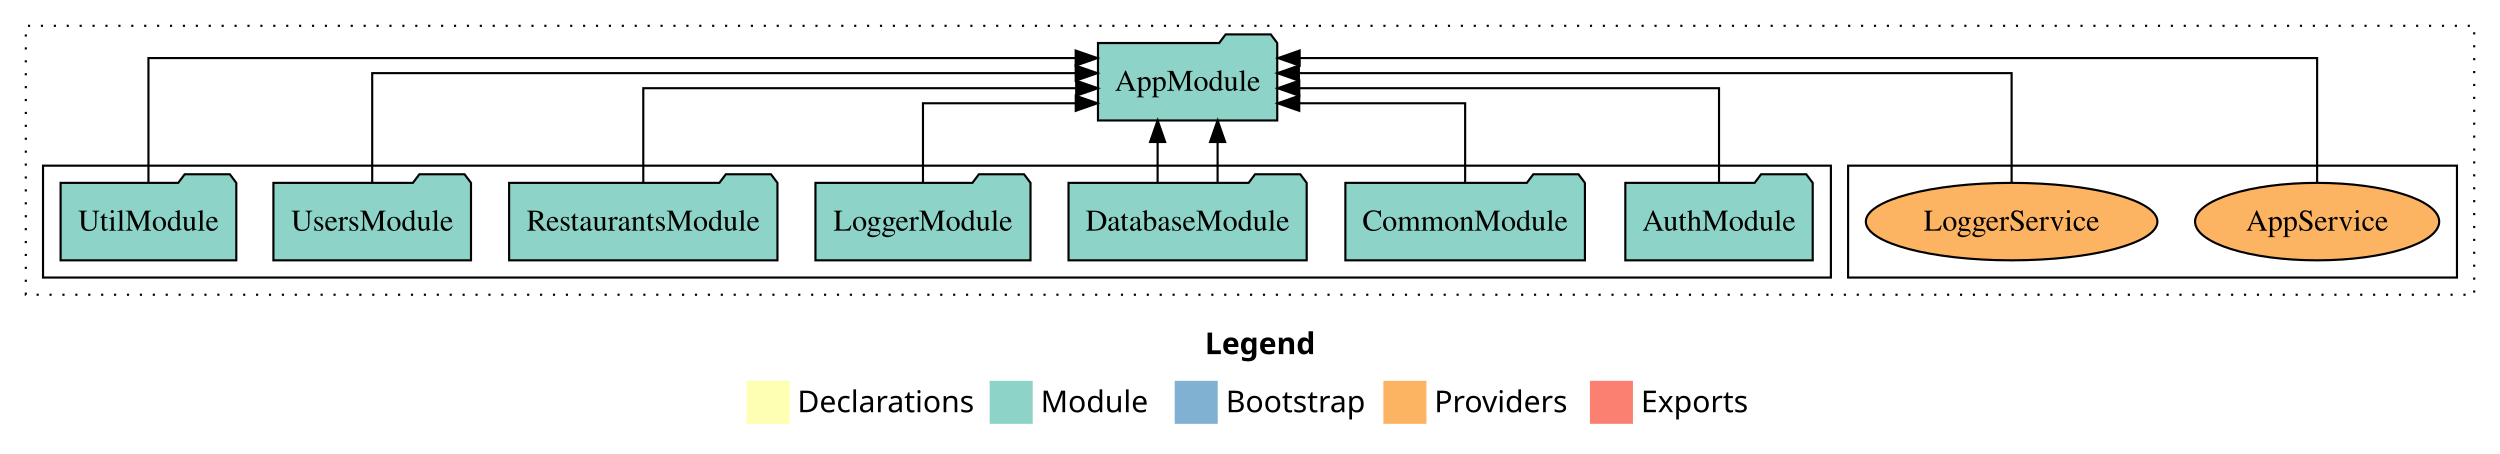
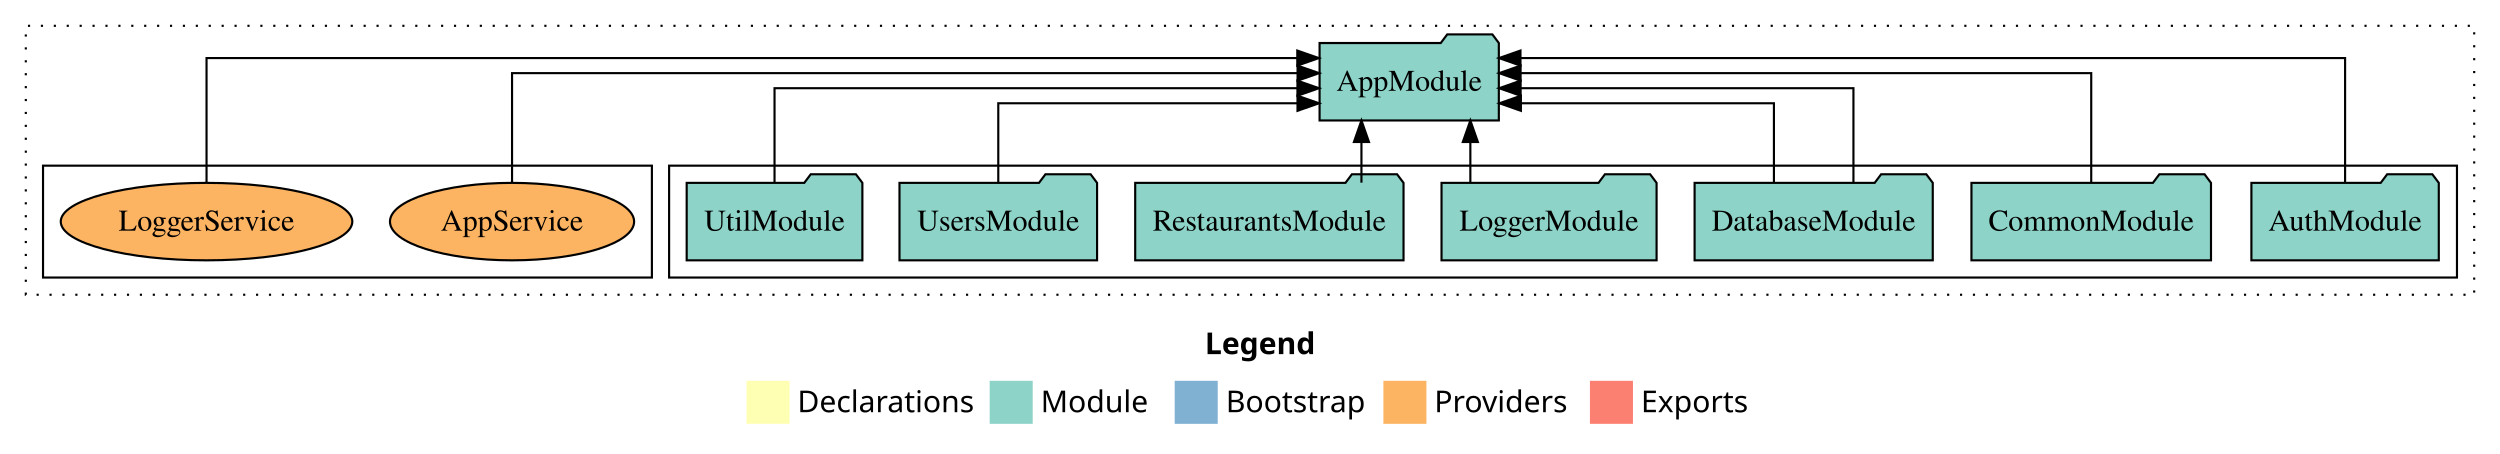
<svg xmlns="http://www.w3.org/2000/svg" width="1162pt" height="211pt" viewBox="0.00 0.00 1162.00 211.00">
  <g id="graph0" class="graph" transform="scale(1 1) rotate(0) translate(4 207)">
    <polygon fill="white" stroke="transparent" points="-4,4 -4,-207 1158,-207 1158,4 -4,4" />
    <text text-anchor="start" x="556.01" y="-42.4" font-family="Times-12" font-weight="bold" font-size="14.00">Legend</text>
    <polygon fill="#ffffb3" stroke="transparent" points="343,-10 343,-30 363,-30 363,-10 343,-10" />
    <text text-anchor="start" x="366.63" y="-15.4" font-family="Times-12" font-size="14.00">  Declarations</text>
    <polygon fill="#8dd3c7" stroke="transparent" points="456,-10 456,-30 476,-30 476,-10 456,-10" />
    <text text-anchor="start" x="479.73" y="-15.4" font-family="Times-12" font-size="14.00">  Module</text>
    <polygon fill="#80b1d3" stroke="transparent" points="542,-10 542,-30 562,-30 562,-10 542,-10" />
    <text text-anchor="start" x="565.78" y="-15.4" font-family="Times-12" font-size="14.00">  Bootstrap</text>
    <polygon fill="#fdb462" stroke="transparent" points="639,-10 639,-30 659,-30 659,-10 639,-10" />
    <text text-anchor="start" x="662.67" y="-15.4" font-family="Times-12" font-size="14.00">  Providers</text>
    <polygon fill="#fb8072" stroke="transparent" points="735,-10 735,-30 755,-30 755,-10 735,-10" />
    <text text-anchor="start" x="758.73" y="-15.4" font-family="Times-12" font-size="14.00">  Exports</text>
    <g id="clust1" class="cluster">
      <polygon fill="none" stroke="black" stroke-dasharray="1,5" points="8,-70 8,-195 1146,-195 1146,-70 8,-70" />
    </g>
+     <g id="clust3" class="cluster">
+       <polygon fill="none" stroke="black" points="307,-78 307,-130 1138,-130 1138,-78 307,-78" />
+     </g>
    <g id="clust6" class="cluster">
-       <polygon fill="none" stroke="black" points="855,-78 855,-130 1138,-130 1138,-78 855,-78" />
-     </g>
-     <g id="clust3" class="cluster">
-       <polygon fill="none" stroke="black" points="16,-78 16,-130 847,-130 847,-78 16,-78" />
+       <polygon fill="none" stroke="black" points="16,-78 16,-130 299,-130 299,-78 16,-78" />
    </g>
    <g id="node1" class="node">
-       <polygon fill="#8dd3c7" stroke="black" points="838.55,-122 835.55,-126 814.55,-126 811.55,-122 751.45,-122 751.45,-86 838.55,-86 838.55,-122" />
-       <text text-anchor="middle" x="795" y="-99.8" font-family="Times,serif" font-size="14.00">AuthModule</text>
+       <polygon fill="#8dd3c7" stroke="black" points="1129.55,-122 1126.55,-126 1105.55,-126 1102.55,-122 1042.45,-122 1042.45,-86 1129.55,-86 1129.55,-122" />
+       <text text-anchor="middle" x="1086" y="-99.8" font-family="Times,serif" font-size="14.00">AuthModule</text>
    </g>
    <g id="node8" class="node">
-       <polygon fill="#8dd3c7" stroke="black" points="589.66,-187 586.66,-191 565.66,-191 562.66,-187 506.34,-187 506.34,-151 589.66,-151 589.66,-187" />
-       <text text-anchor="middle" x="548" y="-164.8" font-family="Times,serif" font-size="14.00">AppModule</text>
+       <polygon fill="#8dd3c7" stroke="black" points="692.66,-187 689.66,-191 668.66,-191 665.66,-187 609.34,-187 609.34,-151 692.66,-151 692.66,-187" />
+       <text text-anchor="middle" x="651" y="-164.8" font-family="Times,serif" font-size="14.00">AppModule</text>
    </g>
    <g id="edge1" class="edge">
-       <path fill="none" stroke="black" d="M795,-122.27C795,-140.56 795,-166 795,-166 795,-166 599.9,-166 599.9,-166" />
-       <polygon fill="black" stroke="black" points="599.9,-162.5 589.9,-166 599.9,-169.5 599.9,-162.5" />
+       <path fill="none" stroke="black" d="M1086,-122.01C1086,-144.49 1086,-180 1086,-180 1086,-180 702.71,-180 702.71,-180" />
+       <polygon fill="black" stroke="black" points="702.71,-176.5 692.71,-180 702.71,-183.5 702.71,-176.5" />
    </g>
    <g id="node2" class="node">
-       <polygon fill="#8dd3c7" stroke="black" points="732.67,-122 729.67,-126 708.67,-126 705.67,-122 621.33,-122 621.33,-86 732.67,-86 732.67,-122" />
-       <text text-anchor="middle" x="677" y="-99.8" font-family="Times,serif" font-size="14.00">CommonModule</text>
+       <polygon fill="#8dd3c7" stroke="black" points="1023.67,-122 1020.67,-126 999.67,-126 996.67,-122 912.33,-122 912.33,-86 1023.67,-86 1023.67,-122" />
+       <text text-anchor="middle" x="968" y="-99.8" font-family="Times,serif" font-size="14.00">CommonModule</text>
    </g>
    <g id="edge2" class="edge">
-       <path fill="none" stroke="black" d="M677,-122.01C677,-138.05 677,-159 677,-159 677,-159 599.88,-159 599.88,-159" />
-       <polygon fill="black" stroke="black" points="599.88,-155.5 589.88,-159 599.88,-162.5 599.88,-155.5" />
+       <path fill="none" stroke="black" d="M968,-122.13C968,-142.57 968,-173 968,-173 968,-173 702.77,-173 702.77,-173" />
+       <polygon fill="black" stroke="black" points="702.77,-169.5 692.77,-173 702.77,-176.5 702.77,-169.5" />
    </g>
    <g id="node3" class="node">
-       <polygon fill="#8dd3c7" stroke="black" points="603.35,-122 600.35,-126 579.35,-126 576.35,-122 492.65,-122 492.65,-86 603.35,-86 603.35,-122" />
-       <text text-anchor="middle" x="548" y="-99.8" font-family="Times,serif" font-size="14.00">DatabaseModule</text>
+       <polygon fill="#8dd3c7" stroke="black" points="894.35,-122 891.35,-126 870.35,-126 867.35,-122 783.65,-122 783.65,-86 894.35,-86 894.35,-122" />
+       <text text-anchor="middle" x="839" y="-99.8" font-family="Times,serif" font-size="14.00">DatabaseModule</text>
    </g>
    <g id="edge3" class="edge">
-       <path fill="none" stroke="black" d="M534.06,-122.11C534.06,-122.11 534.06,-140.99 534.06,-140.99" />
-       <polygon fill="black" stroke="black" points="530.56,-140.99 534.06,-150.99 537.56,-140.99 530.56,-140.99" />
+       <path fill="none" stroke="black" d="M820.52,-122.01C820.52,-138.05 820.52,-159 820.52,-159 820.52,-159 702.91,-159 702.91,-159" />
+       <polygon fill="black" stroke="black" points="702.91,-155.5 692.91,-159 702.91,-162.5 702.91,-155.5" />
    </g>
    <g id="edge4" class="edge">
-       <path fill="none" stroke="black" d="M561.94,-122.11C561.94,-122.11 561.94,-140.99 561.94,-140.99" />
-       <polygon fill="black" stroke="black" points="558.44,-140.99 561.94,-150.99 565.44,-140.99 558.44,-140.99" />
+       <path fill="none" stroke="black" d="M857.48,-122.27C857.48,-140.56 857.48,-166 857.48,-166 857.48,-166 702.78,-166 702.78,-166" />
+       <polygon fill="black" stroke="black" points="702.78,-162.5 692.78,-166 702.78,-169.5 702.78,-162.5" />
    </g>
    <g id="node4" class="node">
-       <polygon fill="#8dd3c7" stroke="black" points="474.98,-122 471.98,-126 450.98,-126 447.98,-122 375.02,-122 375.02,-86 474.98,-86 474.98,-122" />
-       <text text-anchor="middle" x="425" y="-99.8" font-family="Times,serif" font-size="14.00">LoggerModule</text>
+       <polygon fill="#8dd3c7" stroke="black" points="765.98,-122 762.98,-126 741.98,-126 738.98,-122 666.02,-122 666.02,-86 765.98,-86 765.98,-122" />
+       <text text-anchor="middle" x="716" y="-99.8" font-family="Times,serif" font-size="14.00">LoggerModule</text>
    </g>
    <g id="edge5" class="edge">
-       <path fill="none" stroke="black" d="M425,-122.01C425,-138.05 425,-159 425,-159 425,-159 496.01,-159 496.01,-159" />
-       <polygon fill="black" stroke="black" points="496.01,-162.5 506.01,-159 496.01,-155.5 496.01,-162.5" />
+       <path fill="none" stroke="black" d="M679.42,-122.11C679.42,-122.11 679.42,-140.99 679.42,-140.99" />
+       <polygon fill="black" stroke="black" points="675.92,-140.99 679.42,-150.99 682.92,-140.99 675.92,-140.99" />
    </g>
    <g id="node5" class="node">
-       <polygon fill="#8dd3c7" stroke="black" points="357.36,-122 354.36,-126 333.36,-126 330.36,-122 232.64,-122 232.64,-86 357.36,-86 357.36,-122" />
-       <text text-anchor="middle" x="295" y="-99.8" font-family="Times,serif" font-size="14.00">RestaurantsModule</text>
+       <polygon fill="#8dd3c7" stroke="black" points="648.36,-122 645.36,-126 624.36,-126 621.36,-122 523.64,-122 523.64,-86 648.36,-86 648.36,-122" />
+       <text text-anchor="middle" x="586" y="-99.8" font-family="Times,serif" font-size="14.00">RestaurantsModule</text>
    </g>
    <g id="edge6" class="edge">
-       <path fill="none" stroke="black" d="M295,-122.27C295,-140.56 295,-166 295,-166 295,-166 496.22,-166 496.22,-166" />
-       <polygon fill="black" stroke="black" points="496.22,-169.5 506.22,-166 496.22,-162.5 496.22,-169.5" />
+       <path fill="none" stroke="black" d="M628.8,-122.11C628.8,-122.11 628.8,-140.99 628.8,-140.99" />
+       <polygon fill="black" stroke="black" points="625.3,-140.99 628.8,-150.99 632.3,-140.99 625.3,-140.99" />
    </g>
    <g id="node6" class="node">
-       <polygon fill="#8dd3c7" stroke="black" points="214.92,-122 211.92,-126 190.92,-126 187.92,-122 123.08,-122 123.08,-86 214.92,-86 214.92,-122" />
-       <text text-anchor="middle" x="169" y="-99.8" font-family="Times,serif" font-size="14.00">UsersModule</text>
+       <polygon fill="#8dd3c7" stroke="black" points="505.92,-122 502.92,-126 481.92,-126 478.92,-122 414.08,-122 414.08,-86 505.92,-86 505.92,-122" />
+       <text text-anchor="middle" x="460" y="-99.8" font-family="Times,serif" font-size="14.00">UsersModule</text>
    </g>
    <g id="edge7" class="edge">
-       <path fill="none" stroke="black" d="M169,-122.13C169,-142.57 169,-173 169,-173 169,-173 495.99,-173 495.99,-173" />
-       <polygon fill="black" stroke="black" points="495.99,-176.5 505.99,-173 495.99,-169.5 495.99,-176.5" />
+       <path fill="none" stroke="black" d="M460,-122.01C460,-138.05 460,-159 460,-159 460,-159 599.08,-159 599.08,-159" />
+       <polygon fill="black" stroke="black" points="599.08,-162.5 609.08,-159 599.08,-155.5 599.08,-162.5" />
    </g>
    <g id="node7" class="node">
-       <polygon fill="#8dd3c7" stroke="black" points="105.83,-122 102.83,-126 81.83,-126 78.83,-122 24.17,-122 24.17,-86 105.83,-86 105.83,-122" />
-       <text text-anchor="middle" x="65" y="-99.8" font-family="Times,serif" font-size="14.00">UtilModule</text>
+       <polygon fill="#8dd3c7" stroke="black" points="396.83,-122 393.83,-126 372.83,-126 369.83,-122 315.17,-122 315.17,-86 396.83,-86 396.83,-122" />
+       <text text-anchor="middle" x="356" y="-99.8" font-family="Times,serif" font-size="14.00">UtilModule</text>
    </g>
    <g id="edge8" class="edge">
-       <path fill="none" stroke="black" d="M65,-122.01C65,-144.49 65,-180 65,-180 65,-180 495.98,-180 495.98,-180" />
-       <polygon fill="black" stroke="black" points="495.98,-183.5 505.98,-180 495.98,-176.5 495.98,-183.5" />
+       <path fill="none" stroke="black" d="M356,-122.27C356,-140.56 356,-166 356,-166 356,-166 599.05,-166 599.05,-166" />
+       <polygon fill="black" stroke="black" points="599.05,-169.5 609.05,-166 599.05,-162.5 599.05,-169.5" />
    </g>
    <g id="node9" class="node">
-       <ellipse fill="#fdb462" stroke="black" cx="1073" cy="-104" rx="56.74" ry="18" />
-       <text text-anchor="middle" x="1073" y="-99.8" font-family="Times,serif" font-size="14.00">AppService</text>
+       <ellipse fill="#fdb462" stroke="black" cx="234" cy="-104" rx="56.74" ry="18" />
+       <text text-anchor="middle" x="234" y="-99.8" font-family="Times,serif" font-size="14.00">AppService</text>
    </g>
    <g id="edge9" class="edge">
-       <path fill="none" stroke="black" d="M1073,-122.01C1073,-144.49 1073,-180 1073,-180 1073,-180 600.08,-180 600.08,-180" />
-       <polygon fill="black" stroke="black" points="600.08,-176.5 590.08,-180 600.08,-183.5 600.08,-176.5" />
+       <path fill="none" stroke="black" d="M234,-122.13C234,-142.57 234,-173 234,-173 234,-173 599.11,-173 599.11,-173" />
+       <polygon fill="black" stroke="black" points="599.11,-176.5 609.11,-173 599.11,-169.5 599.11,-176.5" />
    </g>
    <g id="node10" class="node">
-       <ellipse fill="#fdb462" stroke="black" cx="931" cy="-104" rx="67.76" ry="18" />
-       <text text-anchor="middle" x="931" y="-99.8" font-family="Times,serif" font-size="14.00">LoggerService</text>
+       <ellipse fill="#fdb462" stroke="black" cx="92" cy="-104" rx="67.76" ry="18" />
+       <text text-anchor="middle" x="92" y="-99.8" font-family="Times,serif" font-size="14.00">LoggerService</text>
    </g>
    <g id="edge10" class="edge">
-       <path fill="none" stroke="black" d="M931,-122.13C931,-142.57 931,-173 931,-173 931,-173 599.72,-173 599.72,-173" />
-       <polygon fill="black" stroke="black" points="599.72,-169.5 589.72,-173 599.72,-176.5 599.72,-169.5" />
+       <path fill="none" stroke="black" d="M92,-122.01C92,-144.49 92,-180 92,-180 92,-180 598.98,-180 598.98,-180" />
+       <polygon fill="black" stroke="black" points="598.98,-183.5 608.98,-180 598.98,-176.5 598.98,-183.5" />
    </g>
  </g>
</svg>
